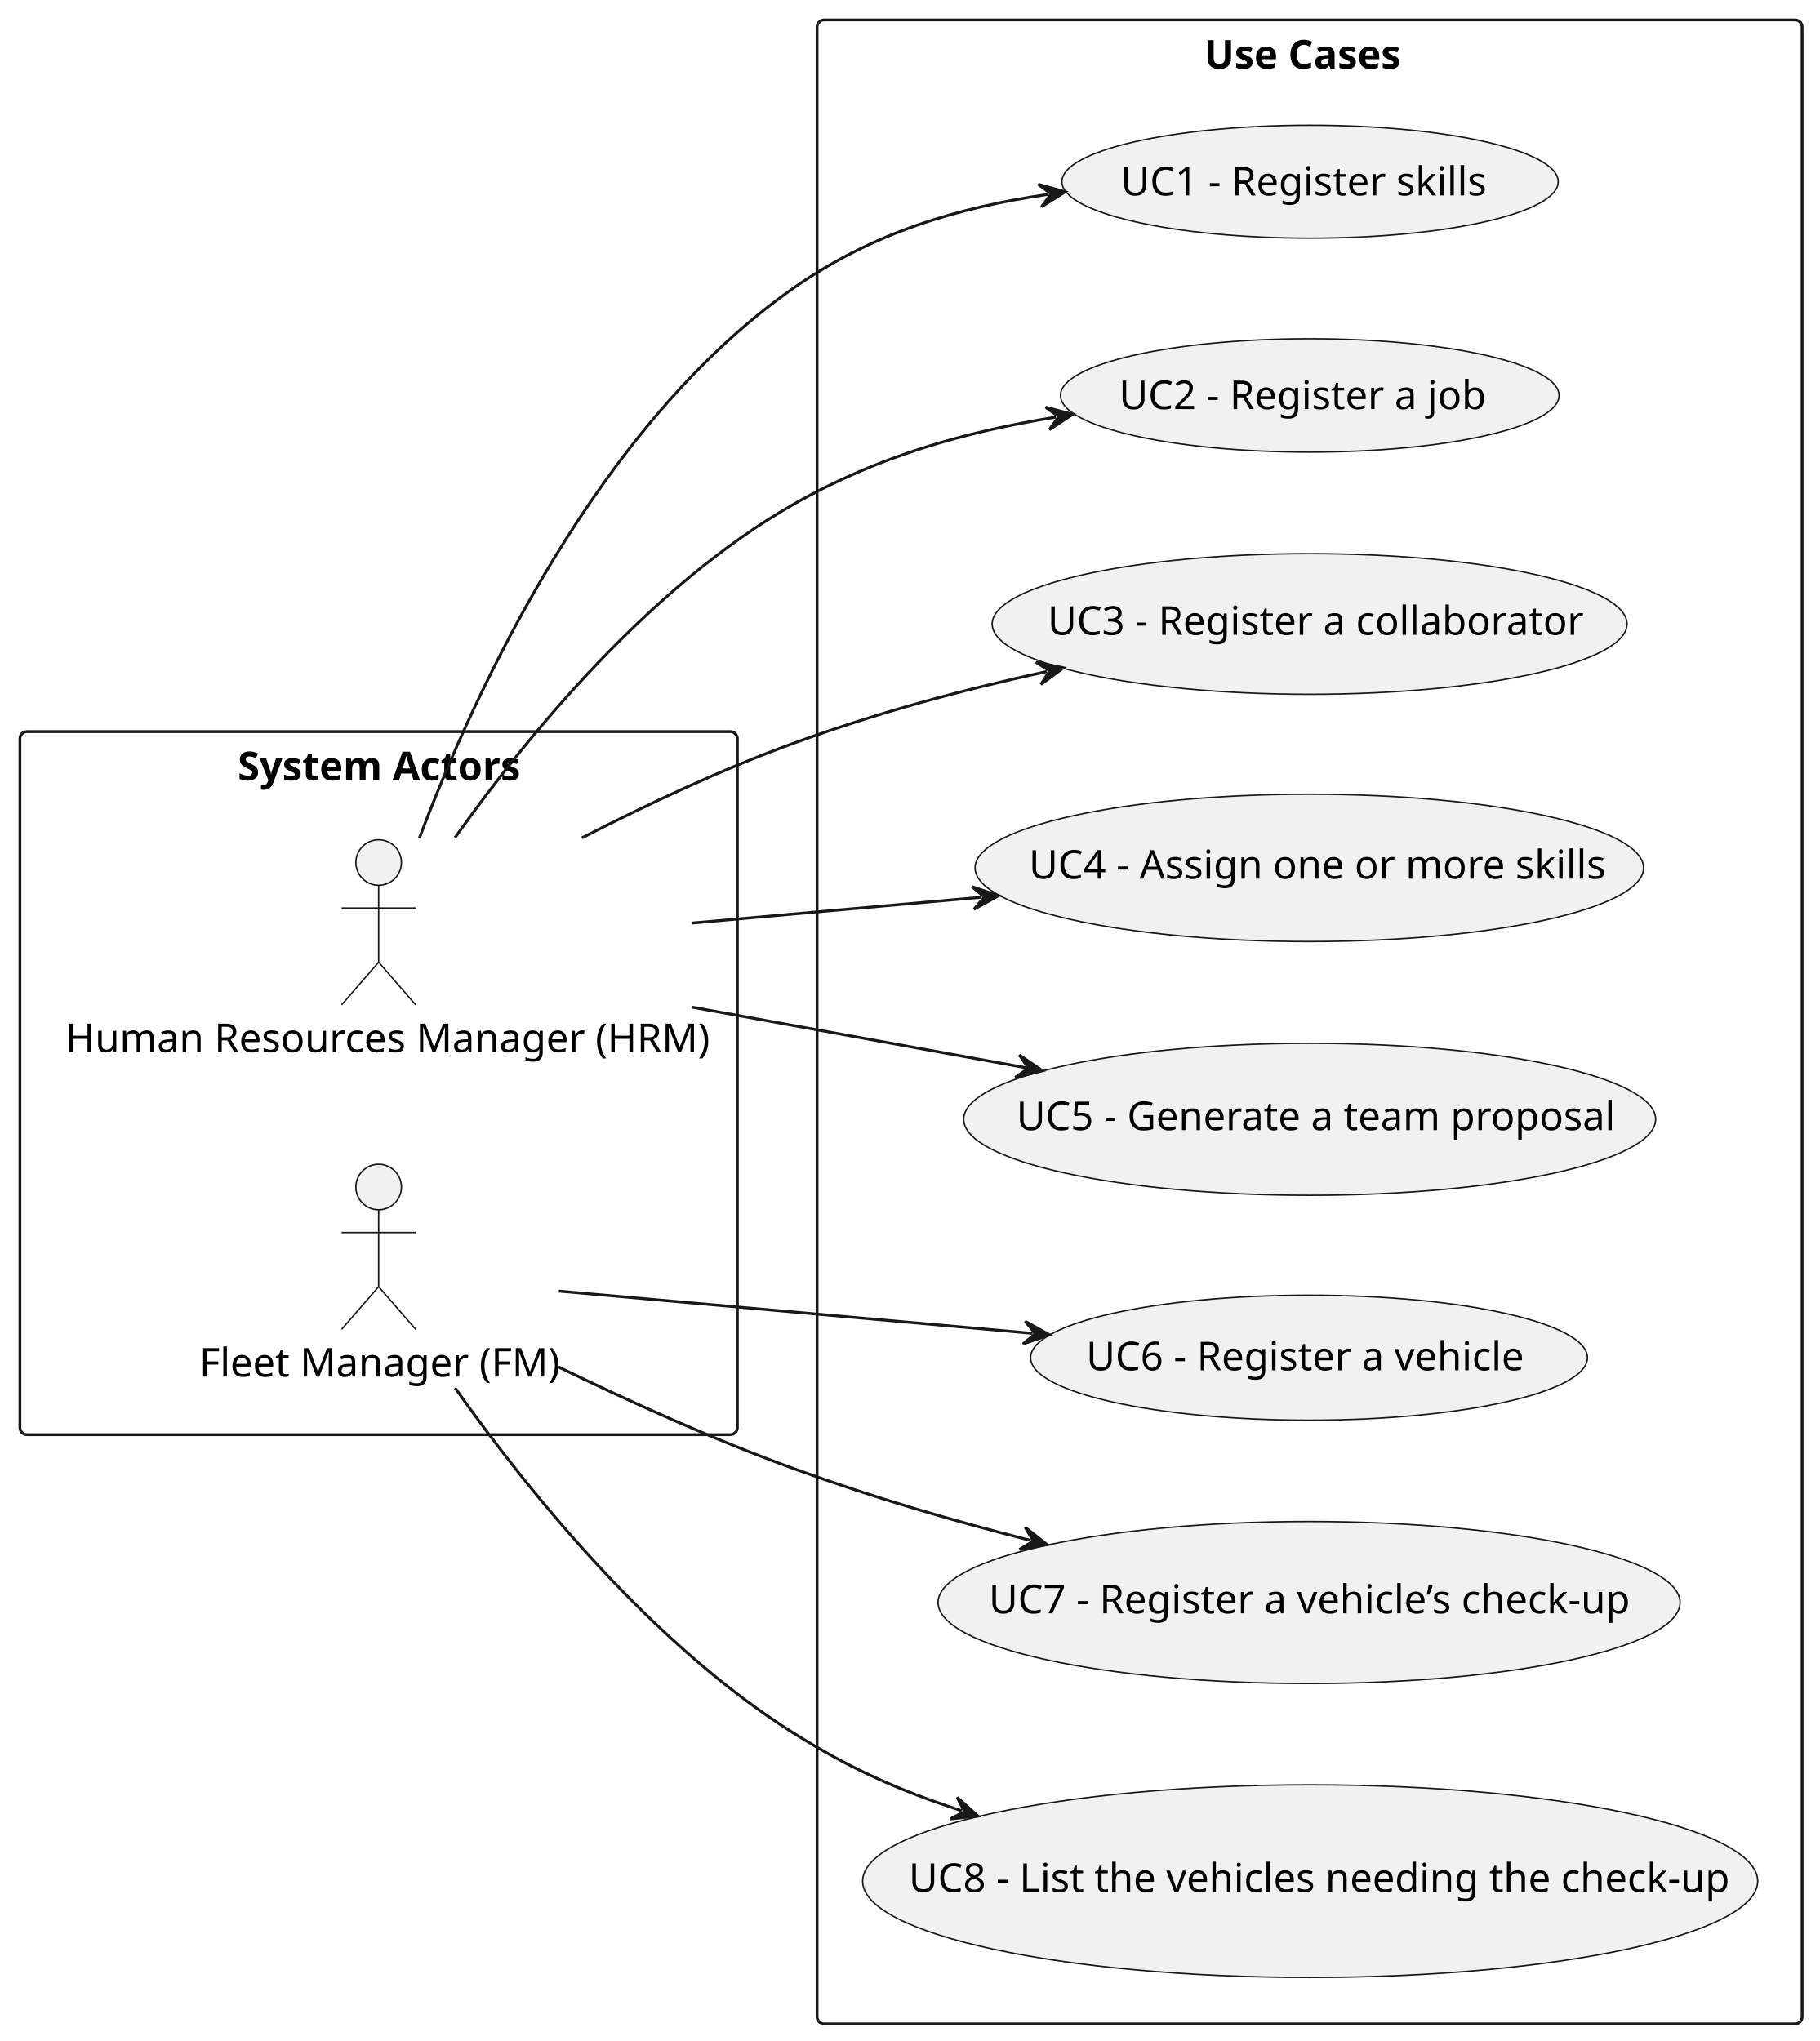
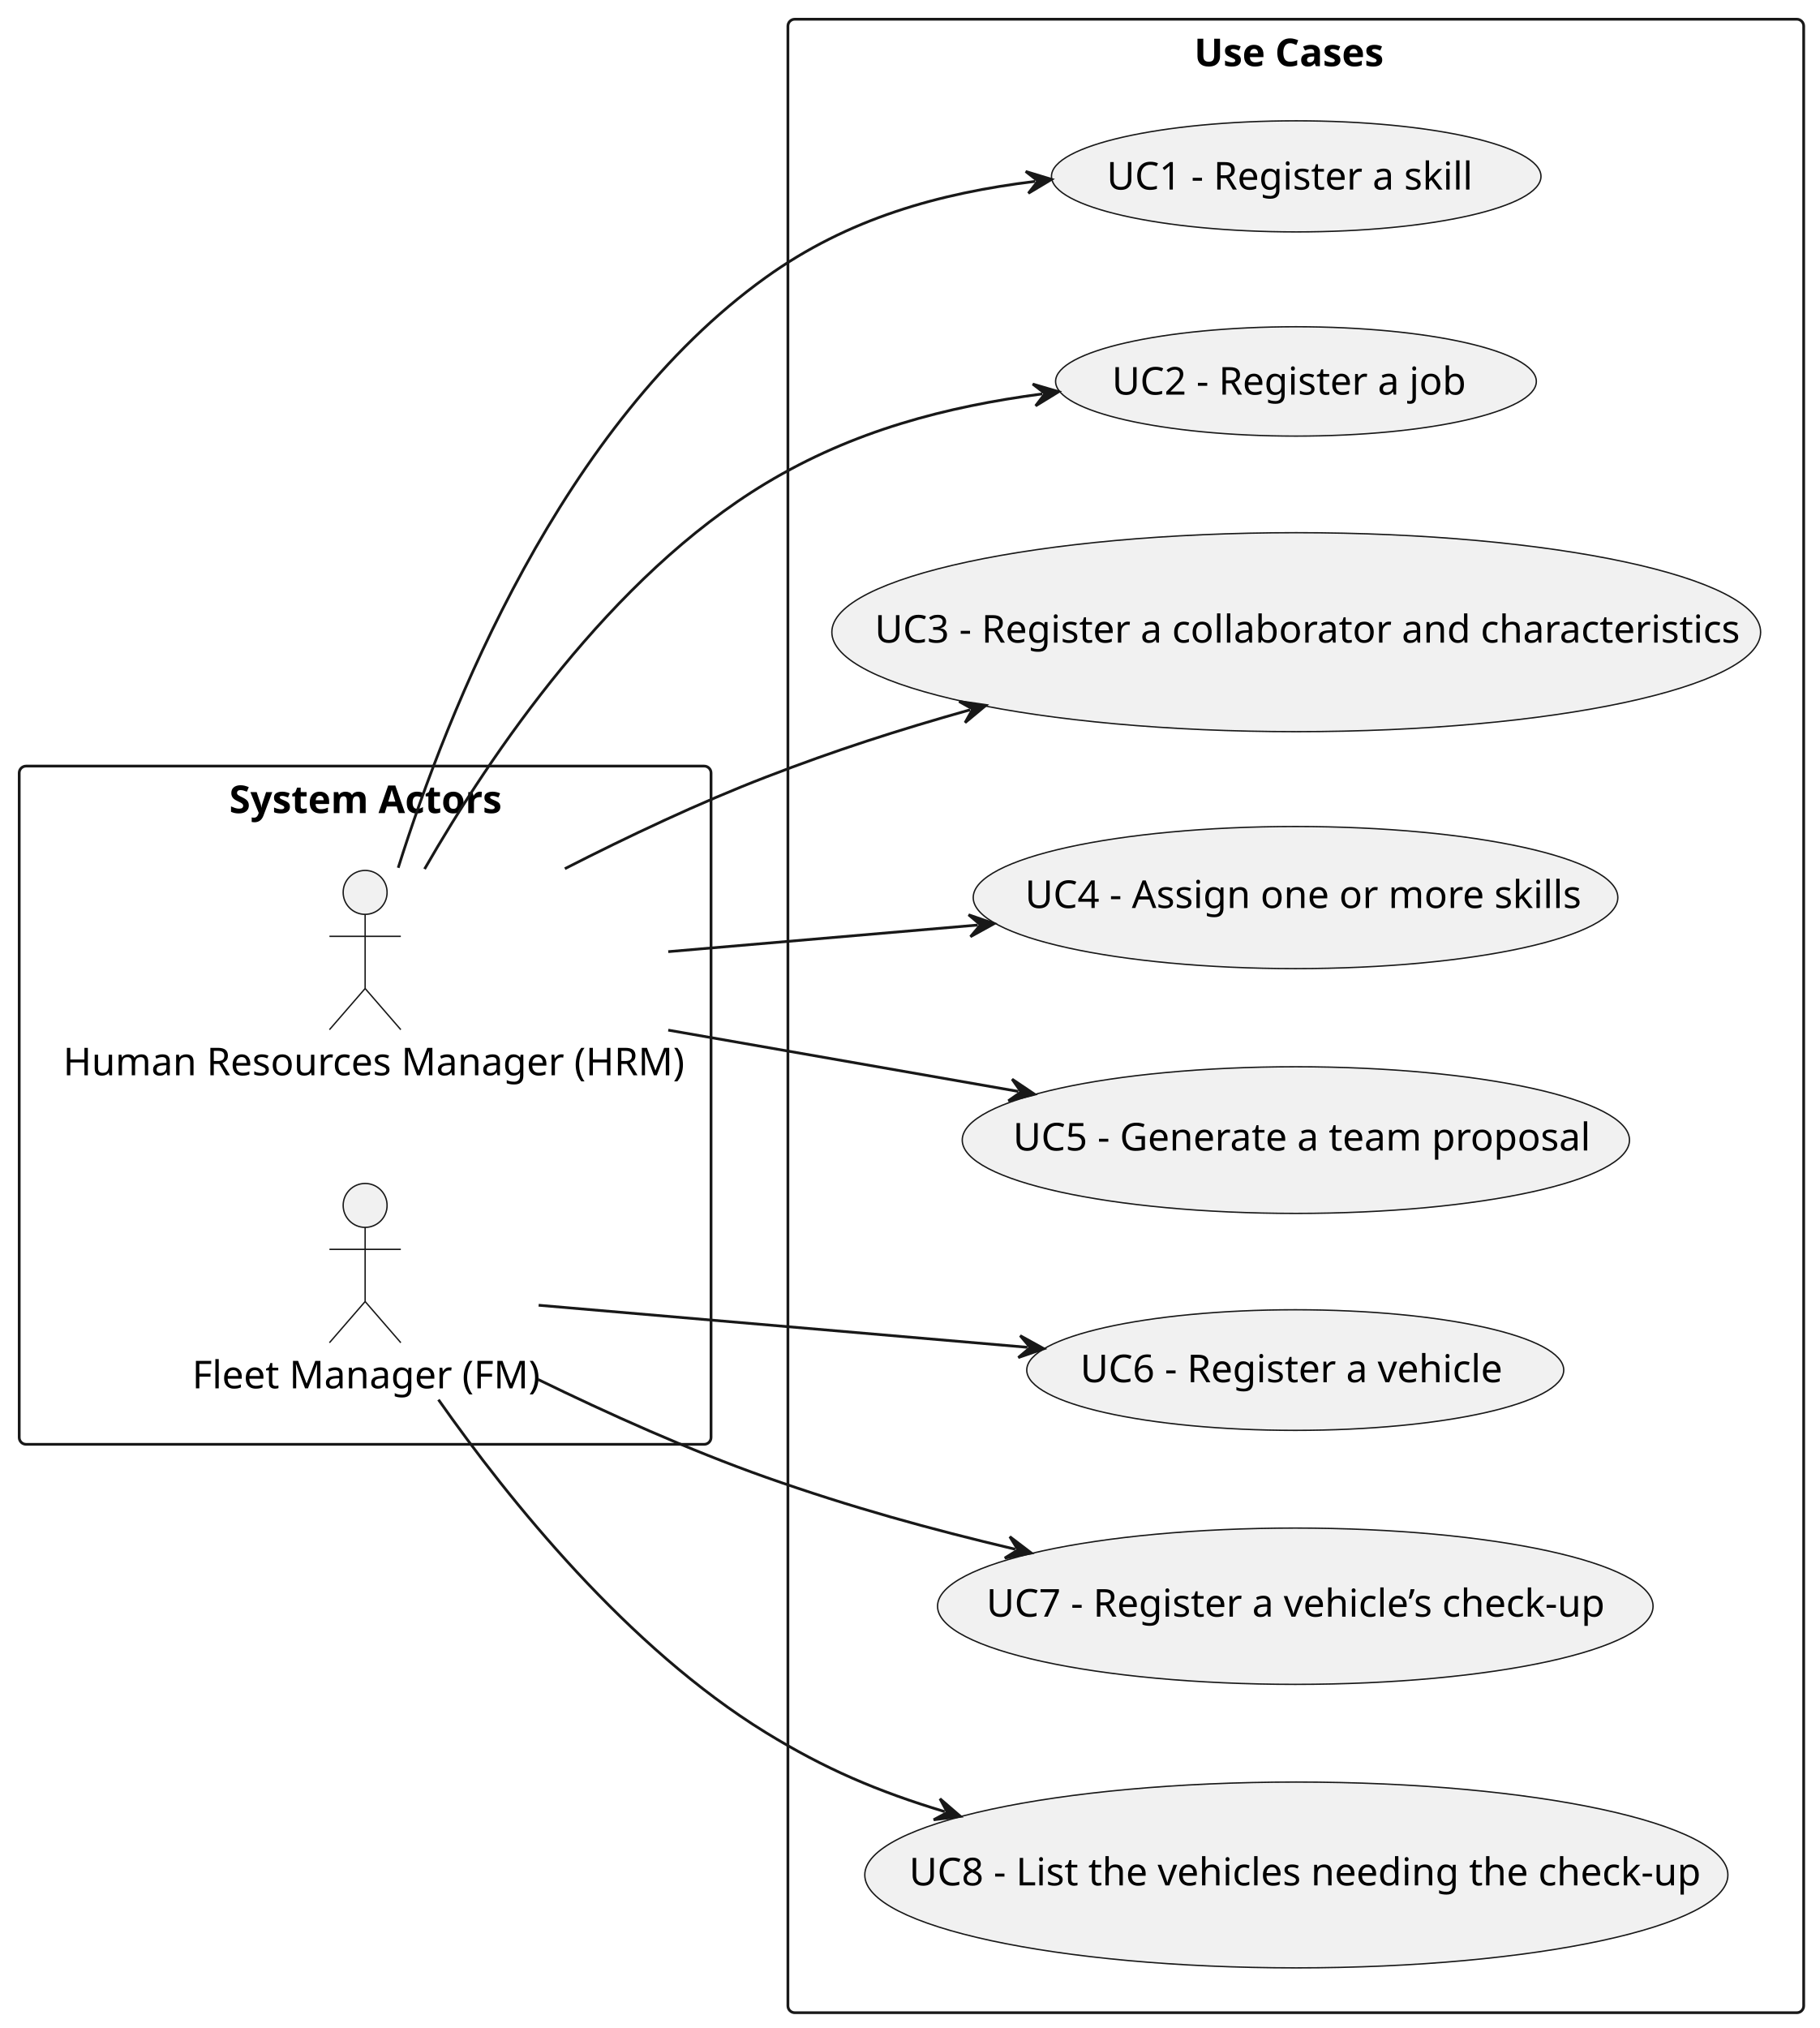
- <svg xmlns="http://www.w3.org/2000/svg" contentStyleType="text/css" height="717px" preserveAspectRatio="none" style="width:639px;height:717px;background:#FFFFFF;" version="1.1" viewBox="0 0 639 717" width="639px" zoomAndPan="magnify">
+ <svg xmlns="http://www.w3.org/2000/svg" contentStyleType="text/css" height="517.3px" preserveAspectRatio="none" style="width:464px;height:517px;background:#FFFFFF;" version="1.1" viewBox="0 0 464 517" width="464.1px" zoomAndPan="magnify">
  <defs />
  <g>
    <g id="cluster_actors">
-       <rect fill="none" height="247" rx="2.5" ry="2.5" style="stroke:#181818;stroke-width:1.0;" width="252" x="7" y="257" />
-       <text fill="#000000" font-family="sans-serif" font-size="14" font-weight="bold" lengthAdjust="spacing" textLength="99" x="83.5" y="274.107">System Actors</text>
+       <rect fill="none" height="172.9" rx="1.75" ry="1.75" style="stroke:#181818;stroke-width:0.7;" width="176.4" x="4.9" y="195.3" />
+       <text fill="#000000" font-family="sans-serif" font-size="9.8" font-weight="bold" lengthAdjust="spacing" textLength="69.3" x="58.45" y="207.275">System Actors</text>
    </g>
    <g id="cluster_usecases">
-       <rect fill="none" height="704" rx="2.5" ry="2.5" style="stroke:#181818;stroke-width:1.0;" width="346" x="287" y="7" />
-       <text fill="#000000" font-family="sans-serif" font-size="14" font-weight="bold" lengthAdjust="spacing" textLength="74" x="423" y="24.107">Use Cases</text>
+       <rect fill="none" height="508.2" rx="1.75" ry="1.75" style="stroke:#181818;stroke-width:0.7;" width="259" x="200.9" y="4.9" />
+       <text fill="#000000" font-family="sans-serif" font-size="9.8" font-weight="bold" lengthAdjust="spacing" textLength="51.8" x="304.5" y="16.875">Use Cases</text>
    </g>
    <g id="elem_HRM">
-       <ellipse cx="133" cy="303" fill="#F1F1F1" rx="8" ry="8" style="stroke:#181818;stroke-width:0.5;" />
-       <path d="M133,311 L133,338 M120,319 L146,319 M133,338 L120,353 M133,338 L146,353 " fill="none" style="stroke:#181818;stroke-width:0.5;" />
-       <text fill="#000000" font-family="sans-serif" font-size="14" lengthAdjust="spacing" textLength="220" x="23" y="369.607">Human Resources Manager (HRM)</text>
+       <ellipse cx="93.1" cy="227.5" fill="#F1F1F1" rx="5.6" ry="5.6" style="stroke:#181818;stroke-width:0.35;" />
+       <path d="M93.1,233.1 L93.1,252 M84,238.7 L102.2,238.7 M93.1,252 L84,262.5 M93.1,252 L102.2,262.5 " fill="none" style="stroke:#181818;stroke-width:0.35;" />
+       <text fill="#000000" font-family="sans-serif" font-size="9.8" lengthAdjust="spacing" textLength="154" x="16.1" y="274.125">Human Resources Manager (HRM)</text>
    </g>
    <g id="elem_FM">
-       <ellipse cx="133" cy="417" fill="#F1F1F1" rx="8" ry="8" style="stroke:#181818;stroke-width:0.5;" />
-       <path d="M133,425 L133,452 M120,433 L146,433 M133,452 L120,467 M133,452 L146,467 " fill="none" style="stroke:#181818;stroke-width:0.5;" />
-       <text fill="#000000" font-family="sans-serif" font-size="14" lengthAdjust="spacing" textLength="126" x="70" y="483.607">Fleet Manager (FM)</text>
+       <ellipse cx="93.1" cy="307.3" fill="#F1F1F1" rx="5.6" ry="5.6" style="stroke:#181818;stroke-width:0.35;" />
+       <path d="M93.1,312.9 L93.1,331.8 M84,318.5 L102.2,318.5 M93.1,331.8 L84,342.3 M93.1,331.8 L102.2,342.3 " fill="none" style="stroke:#181818;stroke-width:0.35;" />
+       <text fill="#000000" font-family="sans-serif" font-size="9.8" lengthAdjust="spacing" textLength="88.2" x="49" y="353.925">Fleet Manager (FM)</text>
    </g>
    <g id="elem_UC1">
-       <ellipse cx="460.163" cy="63.833" fill="#F1F1F1" rx="87.163" ry="19.833" style="stroke:#181818;stroke-width:0.5;" />
-       <text fill="#000000" font-family="sans-serif" font-size="14" lengthAdjust="spacing" textLength="127" x="393.663" y="68.636">UC1 - Register skills</text>
+       <ellipse cx="330.507" cy="44.961" fill="#F1F1F1" rx="62.407" ry="14.161" style="stroke:#181818;stroke-width:0.35;" />
+       <text fill="#000000" font-family="sans-serif" font-size="9.8" lengthAdjust="spacing" textLength="92.4" x="282.207" y="48.324">UC1 - Register a skill</text>
    </g>
    <g id="elem_UC2">
-       <ellipse cx="460.059" cy="138.912" fill="#F1F1F1" rx="87.559" ry="19.912" style="stroke:#181818;stroke-width:0.5;" />
-       <text fill="#000000" font-family="sans-serif" font-size="14" lengthAdjust="spacing" textLength="128" x="393.059" y="143.715">UC2 - Register a job</text>
+       <ellipse cx="330.441" cy="97.238" fill="#F1F1F1" rx="61.291" ry="13.938" style="stroke:#181818;stroke-width:0.35;" />
+       <text fill="#000000" font-family="sans-serif" font-size="9.8" lengthAdjust="spacing" textLength="89.6" x="283.541" y="100.601">UC2 - Register a job</text>
    </g>
    <g id="elem_UC3">
-       <ellipse cx="459.995" cy="219.199" fill="#F1F1F1" rx="111.495" ry="24.699" style="stroke:#181818;stroke-width:0.5;" />
-       <text fill="#000000" font-family="sans-serif" font-size="14" lengthAdjust="spacing" textLength="184" x="367.995" y="222.996">UC3 - Register a collaborator</text>
+       <ellipse cx="330.508" cy="161.162" fill="#F1F1F1" rx="118.408" ry="25.362" style="stroke:#181818;stroke-width:0.35;" />
+       <text fill="#000000" font-family="sans-serif" font-size="9.8" lengthAdjust="spacing" textLength="214.9" x="223.058" y="163.82">UC3 - Register a collaborator and characteristics</text>
    </g>
    <g id="elem_UC4">
-       <ellipse cx="459.9" cy="304.88" fill="#F1F1F1" rx="117.4" ry="25.88" style="stroke:#181818;stroke-width:0.5;" />
-       <text fill="#000000" font-family="sans-serif" font-size="14" lengthAdjust="spacing" textLength="197" x="361.4" y="308.677">UC4 - Assign one or more skills</text>
+       <ellipse cx="330.33" cy="228.816" fill="#F1F1F1" rx="82.18" ry="18.116" style="stroke:#181818;stroke-width:0.35;" />
+       <text fill="#000000" font-family="sans-serif" font-size="9.8" lengthAdjust="spacing" textLength="137.9" x="261.38" y="231.474">UC4 - Assign one or more skills</text>
    </g>
    <g id="elem_UC5">
-       <ellipse cx="460.025" cy="393.205" fill="#F1F1F1" rx="121.525" ry="26.705" style="stroke:#181818;stroke-width:0.5;" />
-       <text fill="#000000" font-family="sans-serif" font-size="14" lengthAdjust="spacing" textLength="206" x="357.025" y="397.002">UC5 - Generate a team proposal</text>
+       <ellipse cx="330.417" cy="290.644" fill="#F1F1F1" rx="85.067" ry="18.694" style="stroke:#181818;stroke-width:0.35;" />
+       <text fill="#000000" font-family="sans-serif" font-size="9.8" lengthAdjust="spacing" textLength="144.2" x="258.317" y="293.301">UC5 - Generate a team proposal</text>
    </g>
    <g id="elem_UC6">
-       <ellipse cx="459.797" cy="476.959" fill="#F1F1F1" rx="97.797" ry="21.959" style="stroke:#181818;stroke-width:0.5;" />
-       <text fill="#000000" font-family="sans-serif" font-size="14" lengthAdjust="spacing" textLength="153" x="381.519" y="481.387">UC6 - Register a vehicle</text>
+       <ellipse cx="330.258" cy="349.272" fill="#F1F1F1" rx="68.458" ry="15.372" style="stroke:#181818;stroke-width:0.35;" />
+       <text fill="#000000" font-family="sans-serif" font-size="9.8" lengthAdjust="spacing" textLength="107.1" x="275.463" y="352.371">UC6 - Register a vehicle</text>
    </g>
    <g id="elem_UC7">
-       <ellipse cx="459.816" cy="562.963" fill="#F1F1F1" rx="130.316" ry="28.463" style="stroke:#181818;stroke-width:0.5;" />
-       <text fill="#000000" font-family="sans-serif" font-size="14" lengthAdjust="spacing" textLength="225" x="347.316" y="566.76">UC7 - Register a vehicle’s check-up</text>
+       <ellipse cx="330.271" cy="409.474" fill="#F1F1F1" rx="91.221" ry="19.924" style="stroke:#181818;stroke-width:0.35;" />
+       <text fill="#000000" font-family="sans-serif" font-size="9.8" lengthAdjust="spacing" textLength="157.5" x="251.521" y="412.132">UC7 - Register a vehicle’s check-up</text>
    </g>
    <g id="elem_UC8">
-       <ellipse cx="460.195" cy="660.839" fill="#F1F1F1" rx="157.195" ry="33.839" style="stroke:#181818;stroke-width:0.5;" />
-       <text fill="#000000" font-family="sans-serif" font-size="14" lengthAdjust="spacing" textLength="282" x="319.195" y="664.636">UC8 - List the vehicles needing the check-up</text>
+       <ellipse cx="330.537" cy="477.987" fill="#F1F1F1" rx="110.037" ry="23.687" style="stroke:#181818;stroke-width:0.35;" />
+       <text fill="#000000" font-family="sans-serif" font-size="9.8" lengthAdjust="spacing" textLength="197.4" x="231.837" y="480.645">UC8 - List the vehicles needing the check-up</text>
    </g>
    <g id="link_HRM_UC1">
-       <path d="M147.3,294.45 C167.22,241.61 210,149.07 279,101 C306.62,81.76 336.104,72.973 368.214,68.253 " fill="none" id="HRM-to-UC1" style="stroke:#181818;stroke-width:1.0;" />
-       <polygon fill="#181818" points="374.15,67.38,364.664,64.731,369.203,68.107,365.827,72.646,374.15,67.38" style="stroke:#181818;stroke-width:1.0;" />
+       <path d="M101.535,221.228 C114.156,181.146 143.15,108.094 195.3,70.7 C216.251,55.678 239.417,49.245 263.959,46.235 " fill="none" id="HRM-to-UC1" style="stroke:#181818;stroke-width:0.7;" />
+       <polygon fill="#181818" points="268.128,45.724,261.534,43.712,264.654,46.15,262.216,49.27,268.128,45.724" style="stroke:#181818;stroke-width:0.7;" />
    </g>
    <g id="link_HRM_UC2">
-       <path d="M159.8,294.28 C185.56,257.97 228.51,205.68 279,177 C308.58,160.2 338.779,151.768 370.879,146.518 " fill="none" id="HRM-to-UC2" style="stroke:#181818;stroke-width:1.0;" />
-       <polygon fill="#181818" points="376.8,145.55,367.272,143.055,371.866,146.357,368.564,150.95,376.8,145.55" style="stroke:#181818;stroke-width:1.0;" />
+       <path d="M108.255,221.543 C125.083,192.255 155.701,147.014 195.3,123.2 C217.595,109.788 241.242,103.661 265.777,100.413 " fill="none" id="HRM-to-UC2" style="stroke:#181818;stroke-width:0.7;" />
+       <polygon fill="#181818" points="269.941,99.862,263.328,97.913,266.471,100.321,264.063,103.465,269.941,99.862" style="stroke:#181818;stroke-width:0.7;" />
    </g>
    <g id="link_HRM_UC3">
-       <path d="M204.42,294.34 C227.65,282.4 253.96,270.08 279,261 C309.17,250.06 337.37,242.547 367.69,235.887 " fill="none" id="HRM-to-UC3" style="stroke:#181818;stroke-width:1.0;" />
-       <polygon fill="#181818" points="373.55,234.6,363.901,232.624,368.666,235.673,365.618,240.438,373.55,234.6" style="stroke:#181818;stroke-width:1.0;" />
+       <path d="M144.025,221.459 C160.104,213.248 178.178,204.701 195.3,198.1 C213.143,191.226 228.728,186.198 247.341,180.955 " fill="none" id="HRM-to-UC3" style="stroke:#181818;stroke-width:0.7;" />
+       <polygon fill="#181818" points="251.384,179.816,244.561,178.829,248.015,180.765,246.079,184.219,251.384,179.816" style="stroke:#181818;stroke-width:0.7;" />
    </g>
    <g id="link_HRM_UC4">
-       <path d="M243.12,324.26 C277.79,321.17 310.134,318.284 344.744,315.194 " fill="none" id="HRM-to-UC4" style="stroke:#181818;stroke-width:1.0;" />
-       <polygon fill="#181818" points="350.72,314.66,341.4,311.476,345.74,315.105,342.111,319.445,350.72,314.66" style="stroke:#181818;stroke-width:1.0;" />
+       <path d="M170.387,242.606 C197.029,240.317 222.707,238.108 249.306,235.819 " fill="none" id="HRM-to-UC4" style="stroke:#181818;stroke-width:0.7;" />
+       <polygon fill="#181818" points="253.491,235.459,246.974,233.209,250.004,235.759,247.454,238.789,253.491,235.459" style="stroke:#181818;stroke-width:0.7;" />
    </g>
    <g id="link_HRM_UC5">
-       <path d="M243.12,353.81 C283.05,361.06 321.907,368.107 360.267,375.077 " fill="none" id="HRM-to-UC5" style="stroke:#181818;stroke-width:1.0;" />
-       <polygon fill="#181818" points="366.17,376.15,358.03,370.606,361.25,375.256,356.6,378.477,366.17,376.15" style="stroke:#181818;stroke-width:1.0;" />
+       <path d="M170.387,262.612 C200.529,267.883 230.65,273.157 259.658,278.239 " fill="none" id="HRM-to-UC5" style="stroke:#181818;stroke-width:0.7;" />
+       <polygon fill="#181818" points="263.795,278.964,258.073,275.119,260.348,278.36,257.106,280.635,263.795,278.964" style="stroke:#181818;stroke-width:0.7;" />
    </g>
    <g id="link_FM_UC6">
-       <path d="M196.28,453.56 C245.12,457.92 307.804,463.507 362.694,468.406 " fill="none" id="FM-to-UC6" style="stroke:#181818;stroke-width:1.0;" />
-       <polygon fill="#181818" points="368.67,468.94,360.061,464.156,363.69,468.495,359.35,472.124,368.67,468.94" style="stroke:#181818;stroke-width:1.0;" />
+       <path d="M137.34,332.745 C173.488,335.86 221.201,339.966 261.983,343.473 " fill="none" id="FM-to-UC6" style="stroke:#181818;stroke-width:0.7;" />
+       <polygon fill="#181818" points="266.168,343.833,260.131,340.503,262.681,343.533,259.651,346.083,266.168,343.833" style="stroke:#181818;stroke-width:0.7;" />
    </g>
    <g id="link_FM_UC7">
-       <path d="M196.1,480.18 C221.38,492.47 251.15,505.93 279,516 C307.4,526.27 333.246,533.828 362.006,541.158 " fill="none" id="FM-to-UC7" style="stroke:#181818;stroke-width:1.0;" />
-       <polygon fill="#181818" points="367.82,542.64,360.087,536.541,362.975,541.405,358.111,544.293,367.82,542.64" style="stroke:#181818;stroke-width:1.0;" />
+       <path d="M137.221,351.68 C154.903,360.304 175.756,369.698 195.3,376.6 C216.93,384.237 237.042,389.787 258.882,394.953 " fill="none" id="FM-to-UC7" style="stroke:#181818;stroke-width:0.7;" />
+       <polygon fill="#181818" points="262.969,395.92,257.483,391.745,259.563,395.114,256.194,397.195,262.969,395.92" style="stroke:#181818;stroke-width:0.7;" />
    </g>
    <g id="link_FM_UC8">
-       <path d="M159.83,487.55 C185.75,524.2 228.95,577.66 279,609 C298.57,621.26 315.433,628.856 337.813,636.126 " fill="none" id="FM-to-UC8" style="stroke:#181818;stroke-width:1.0;" />
-       <polygon fill="#181818" points="343.52,637.98,336.196,631.395,338.765,636.435,333.724,639.004,343.52,637.98" style="stroke:#181818;stroke-width:1.0;" />
+       <path d="M111.797,356.818 C129.885,382.571 160.076,420.056 195.3,441.7 C210.336,450.94 223.703,456.656 240.881,461.843 " fill="none" id="FM-to-UC8" style="stroke:#181818;stroke-width:0.7;" />
+       <polygon fill="#181818" points="244.902,463.057,239.68,458.555,241.551,462.045,238.062,463.916,244.902,463.057" style="stroke:#181818;stroke-width:0.7;" />
    </g>
  </g>
</svg>
